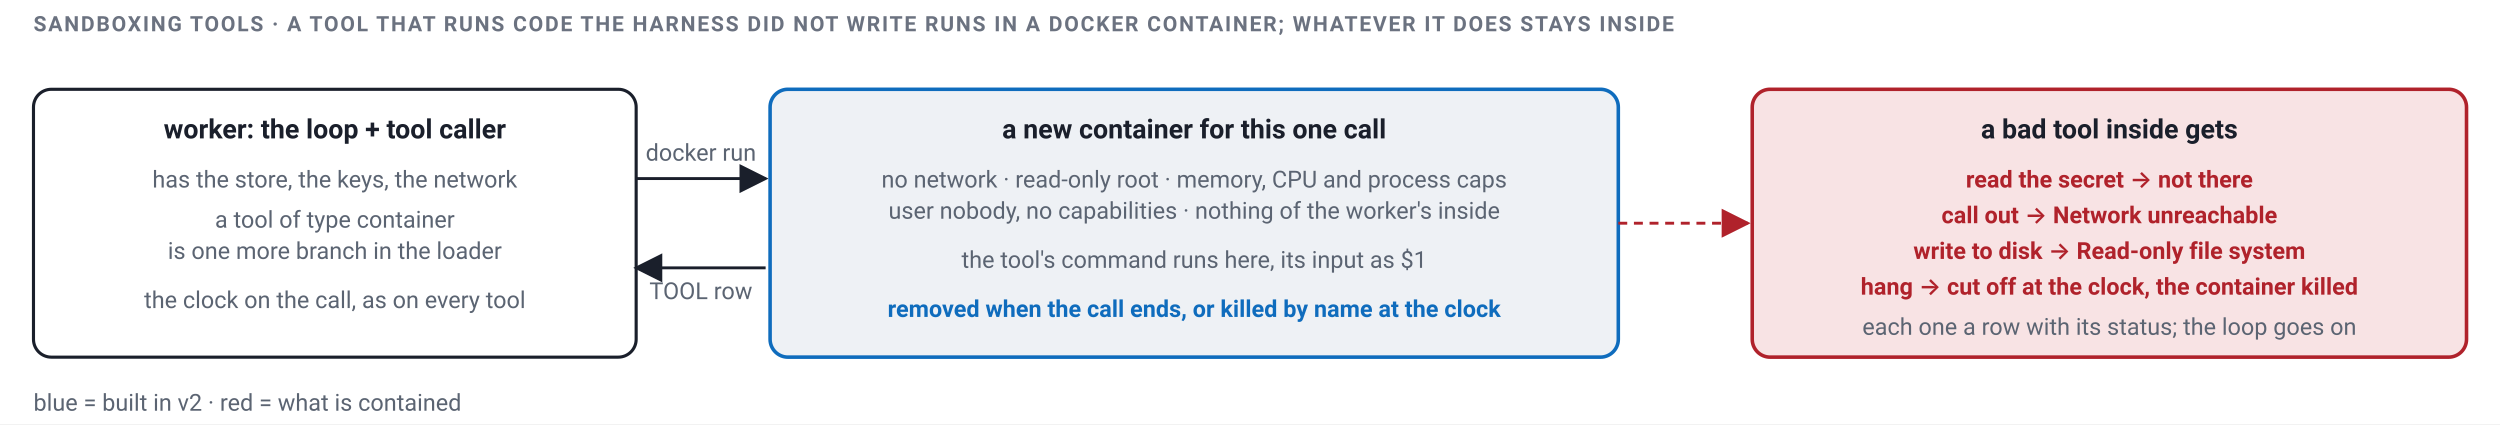
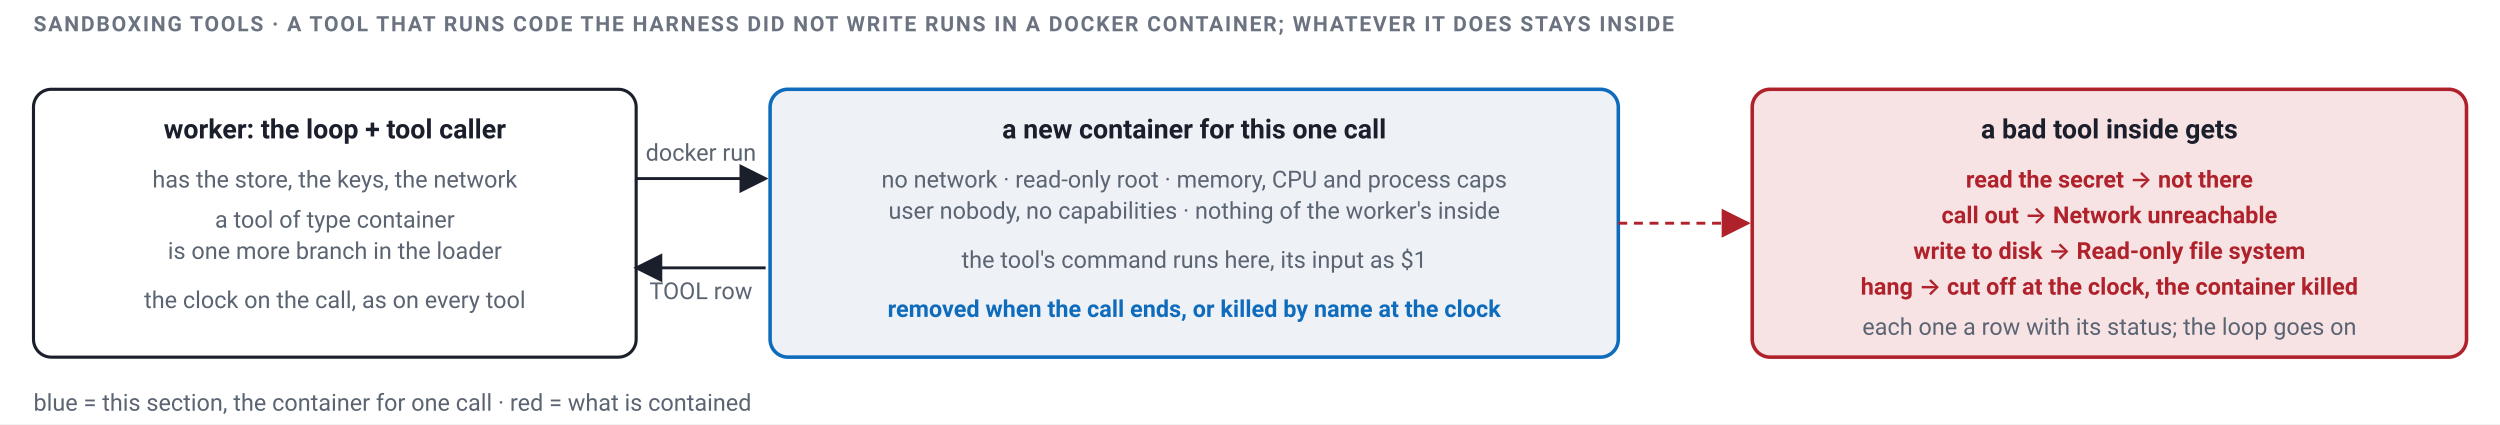
<svg xmlns="http://www.w3.org/2000/svg" viewBox="0 0 1120 190" style="width:100%;max-width:1120px;font-family:-apple-system,Segoe UI,Roboto,sans-serif;font-size:12px">
  <defs>
    <marker id="ah" markerWidth="10" markerHeight="10" refX="9" refY="5" orient="auto">
      <path d="M0,0 L10,5 L0,10 z" fill="#1a1f2b" />
    </marker>
    <marker id="ahr" markerWidth="10" markerHeight="10" refX="9" refY="5" orient="auto">
      <path d="M0,0 L10,5 L0,10 z" fill="#b0222b" />
    </marker>
  </defs>
  <style>.b{fill:#fff;stroke:#1a1f2b;stroke-width:1.4;rx:8}.s{fill:#f1f0ec;stroke:#1a1f2b;stroke-width:1.2;rx:8}.o{fill:#eef1f5;stroke:#0f6cbd;stroke-width:1.6;rx:8}.wx{fill:#f8e3e4;stroke:#b0222b;stroke-width:1.6;rx:8}.h{fill:#1a1f2b;font-weight:600}.m{fill:#5b6472;font-size:10.5px}.y{fill:#6b7280;font-size:9.5px;font-weight:700;letter-spacing:.08em}.rx{fill:#b0222b;font-size:10.5px;font-weight:600}.bx{fill:#0f6cbd;font-size:10.5px;font-weight:600}.l{stroke:#1a1f2b;stroke-width:1.3;marker-end:url(#ah)}.lr{stroke:#b0222b;stroke-width:1.3;marker-end:url(#ahr);stroke-dasharray:4 3}</style>
  <rect width="1120" height="190" fill="#fff" />
  <text class="y" x="15" y="14">SANDBOXING TOOLS · A TOOL THAT RUNS CODE THE HARNESS DID NOT WRITE RUNS IN A DOCKER CONTAINER; WHATEVER IT DOES STAYS INSIDE</text>
  <rect class="b" x="15" y="40" width="270" height="120" />
  <text class="h" x="150" y="62" text-anchor="middle">worker: the loop + tool caller</text>
  <text class="m" x="150" y="84" text-anchor="middle">has the store, the keys, the network</text>
  <text class="m" x="150" y="102" text-anchor="middle">a tool of type container</text>
  <text class="m" x="150" y="116" text-anchor="middle">is one more branch in the loader</text>
  <text class="m" x="150" y="138" text-anchor="middle">the clock on the call, as on every tool</text>
  <line class="l" x1="285" y1="80" x2="343" y2="80" />
  <text class="m" x="314" y="72" text-anchor="middle">docker run</text>
  <line class="l" x1="343" y1="120" x2="285" y2="120" />
  <text class="m" x="314" y="134" text-anchor="middle">TOOL row</text>
  <rect class="o" x="345" y="40" width="380" height="120" />
  <text class="h" x="535" y="62" text-anchor="middle">a new container for this one call</text>
  <text class="m" x="535" y="84" text-anchor="middle">no network · read-only root · memory, CPU and process caps</text>
  <text class="m" x="535" y="98" text-anchor="middle">user nobody, no capabilities · nothing of the worker's inside</text>
  <text class="m" x="535" y="120" text-anchor="middle">the tool's command runs here, its input as $1</text>
  <text class="bx" x="535" y="142" text-anchor="middle">removed when the call ends, or killed by name at the clock</text>
  <line class="lr" x1="725" y1="100" x2="783" y2="100" />
  <rect class="wx" x="785" y="40" width="320" height="120" />
  <text class="h" x="945" y="62" text-anchor="middle">a bad tool inside gets</text>
  <text class="rx" x="945" y="84" text-anchor="middle">read the secret → not there</text>
  <text class="rx" x="945" y="100" text-anchor="middle">call out → Network unreachable</text>
  <text class="rx" x="945" y="116" text-anchor="middle">write to disk → Read-only file system</text>
  <text class="rx" x="945" y="132" text-anchor="middle">hang → cut off at the clock, the container killed</text>
  <text class="m" x="945" y="150" text-anchor="middle">each one a row with its status; the loop goes on</text>
-   <text class="m" x="15" y="184">blue = built in v2 · red = what is contained</text>
+   <text class="m" x="15" y="184">blue = this section, the container for one call · red = what is contained</text>
</svg>
